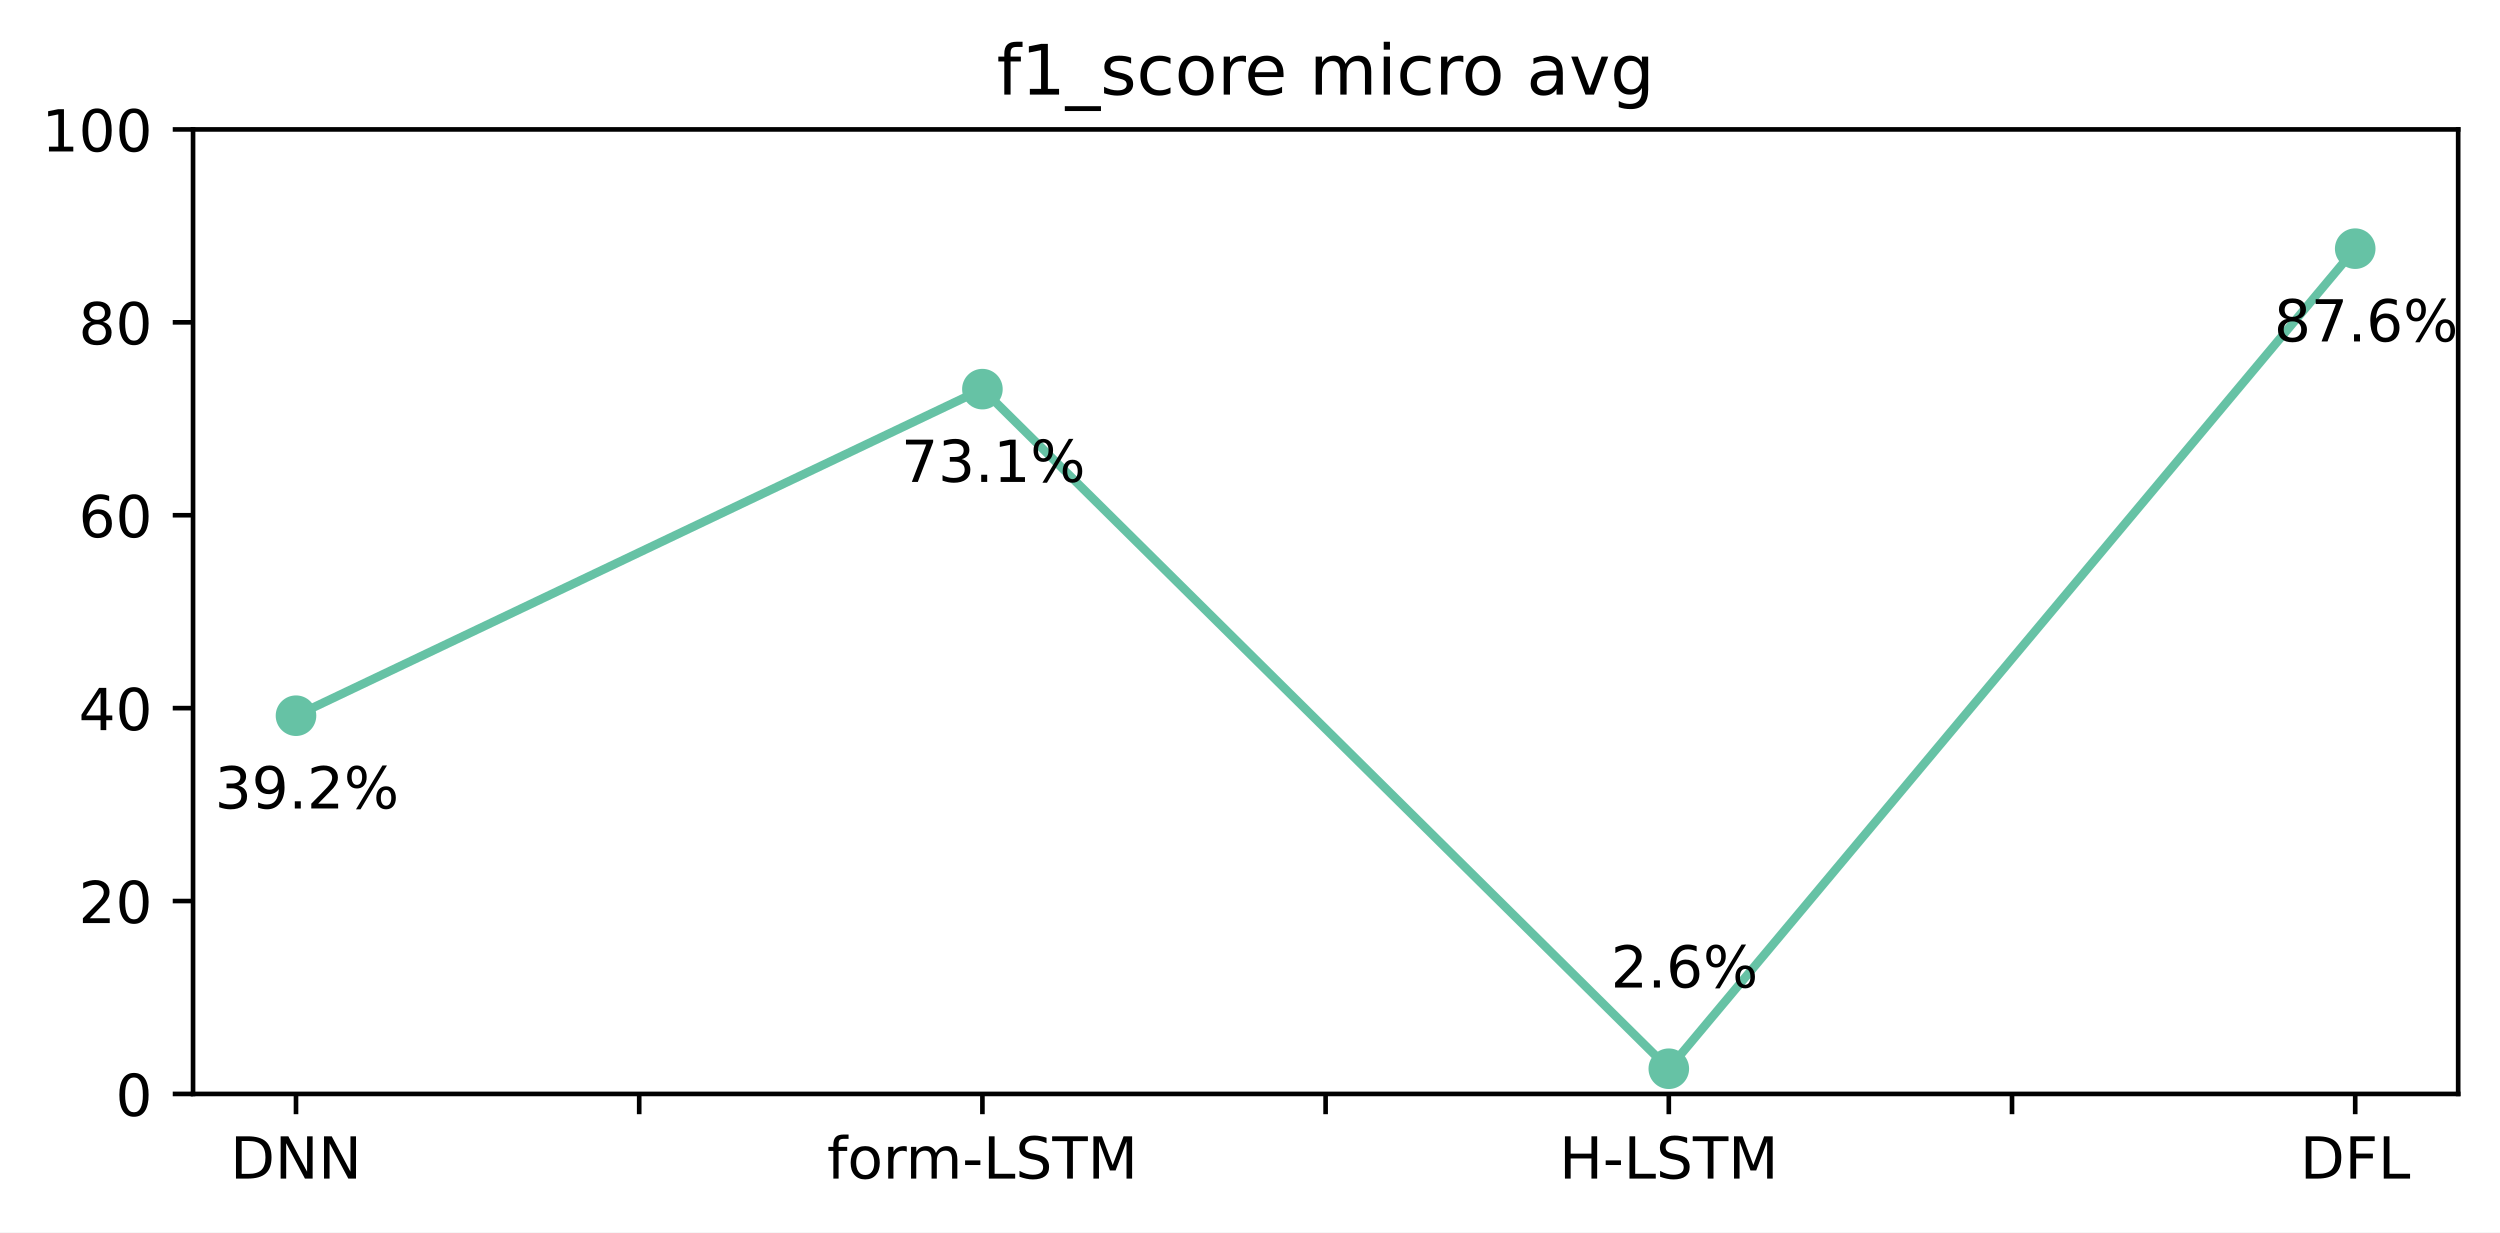
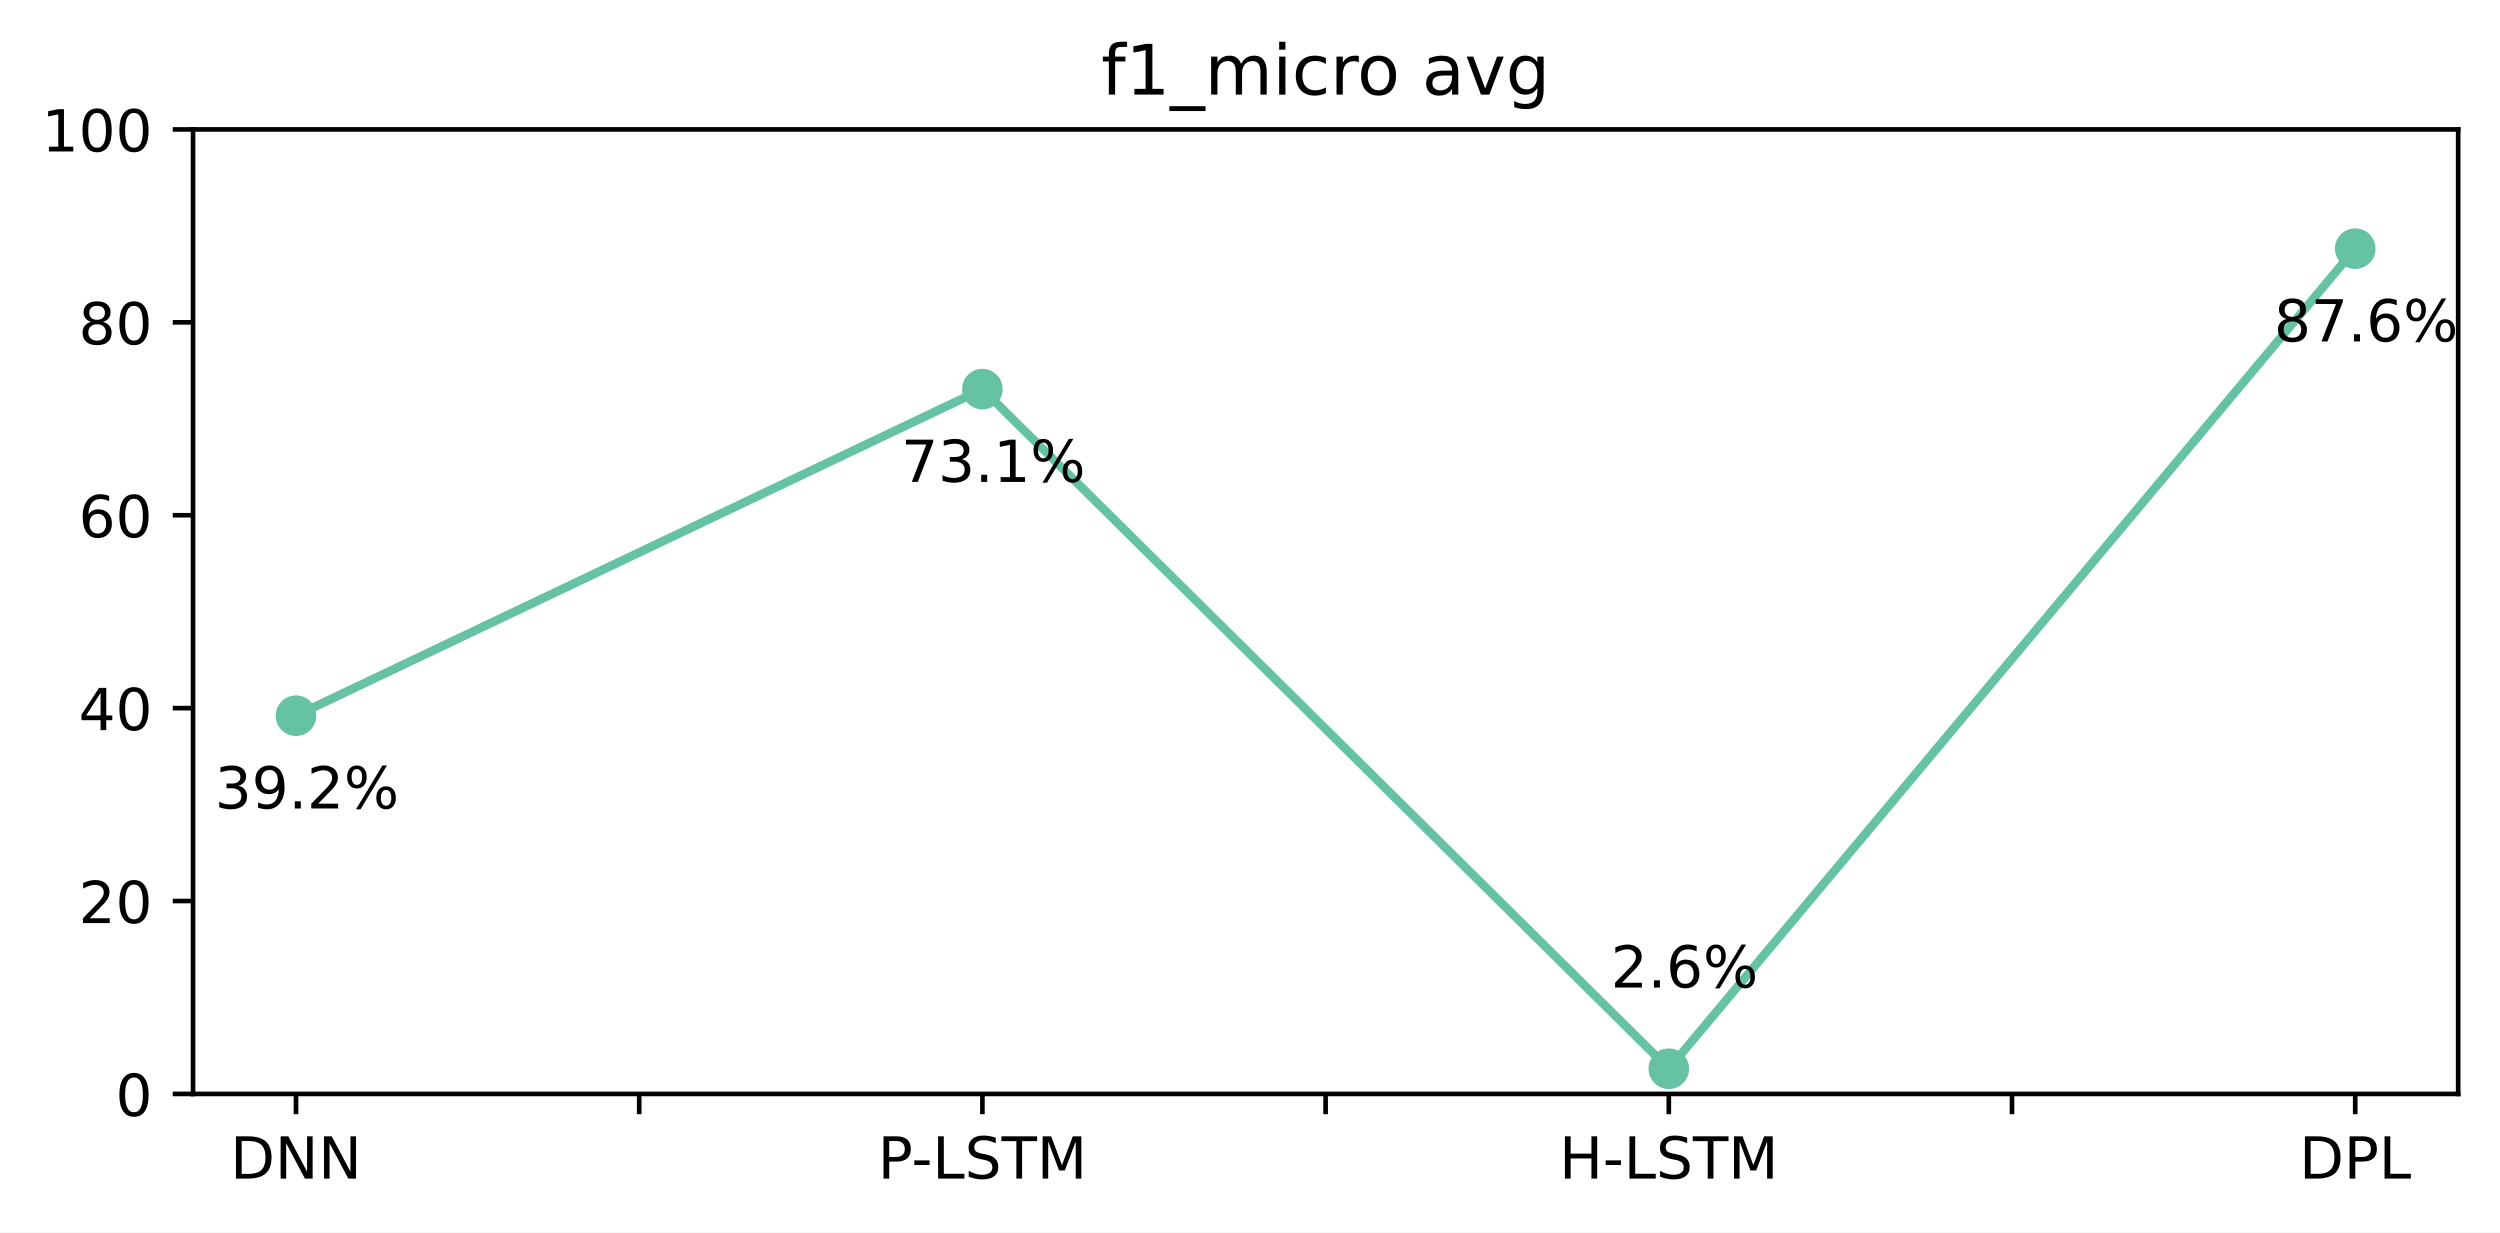
<svg xmlns="http://www.w3.org/2000/svg" xmlns:xlink="http://www.w3.org/1999/xlink" width="431.1pt" height="212.516pt" viewBox="0 0 431.1 212.516" version="1.1">
  <defs>
    <style type="text/css">*{stroke-linejoin: round; stroke-linecap: butt}</style>
  </defs>
  <g id="figure_1">
    <g id="patch_1">
      <path d="M 0 212.516  L 431.1 212.516  L 431.1 0  L 0 0  z " style="fill: #ffffff" />
    </g>
    <g id="axes_1">
      <g id="patch_2">
        <path d="M 33.288 188.638  L 423.887 188.638  L 423.887 22.318  L 33.288 22.318  z " style="fill: #ffffff" />
      </g>
      <g id="matplotlib.axis_1">
        <g id="xtick_1">
          <g id="line2d_1">
            <defs>
-               <path id="m44617739e6" d="M 0 0  L 0 3.5  " style="stroke: #000000; stroke-width: 0.8" />
+               <path id="m16c6e2c41f" d="M 0 0  L 0 3.5  " style="stroke: #000000; stroke-width: 0.8" />
            </defs>
            <g>
-               <use xlink:href="#m44617739e6" x="51.042" y="188.638" style="stroke: #000000; stroke-width: 0.8" />
+               <use xlink:href="#m16c6e2c41f" x="51.042" y="188.638" style="stroke: #000000; stroke-width: 0.8" />
            </g>
          </g>
          <g id="text_1">
            <g transform="translate(39.71079 203.2366) scale(0.1 -0.1)">
              <defs>
                <path id="DejaVuSans-44" d="M 1259 4147  L 1259 519  L 2022 519  Q 2988 519 3436 956  Q 3884 1394 3884 2338  Q 3884 3275 3436 3711  Q 2988 4147 2022 4147  L 1259 4147  z M 628 4666  L 1925 4666  Q 3281 4666 3915 4102  Q 4550 3538 4550 2338  Q 4550 1131 3912 565  Q 3275 0 1925 0  L 628 0  L 628 4666  z " transform="scale(0.015625)" />
                <path id="DejaVuSans-4e" d="M 628 4666  L 1478 4666  L 3547 763  L 3547 4666  L 4159 4666  L 4159 0  L 3309 0  L 1241 3903  L 1241 0  L 628 0  L 628 4666  z " transform="scale(0.015625)" />
              </defs>
              <use xlink:href="#DejaVuSans-44" />
              <use xlink:href="#DejaVuSans-4e" x="77.002" />
              <use xlink:href="#DejaVuSans-4e" x="151.807" />
            </g>
          </g>
        </g>
        <g id="xtick_2">
          <g id="line2d_2">
            <g>
-               <use xlink:href="#m44617739e6" x="110.224" y="188.638" style="stroke: #000000; stroke-width: 0.8" />
+               <use xlink:href="#m16c6e2c41f" x="110.224" y="188.638" style="stroke: #000000; stroke-width: 0.8" />
            </g>
          </g>
        </g>
        <g id="xtick_3">
          <g id="line2d_3">
            <g>
-               <use xlink:href="#m44617739e6" x="169.406" y="188.638" style="stroke: #000000; stroke-width: 0.8" />
+               <use xlink:href="#m16c6e2c41f" x="169.406" y="188.638" style="stroke: #000000; stroke-width: 0.8" />
            </g>
          </g>
          <g id="text_2">
-             <g transform="translate(142.6158 203.2366) scale(0.1 -0.1)">
-               <defs>
-                 <path id="DejaVuSans-66" d="M 2375 4863  L 2375 4384  L 1825 4384  Q 1516 4384 1395 4259  Q 1275 4134 1275 3809  L 1275 3500  L 2222 3500  L 2222 3053  L 1275 3053  L 1275 0  L 697 0  L 697 3053  L 147 3053  L 147 3500  L 697 3500  L 697 3744  Q 697 4328 969 4595  Q 1241 4863 1831 4863  L 2375 4863  z " transform="scale(0.015625)" />
-                 <path id="DejaVuSans-6f" d="M 1959 3097  Q 1497 3097 1228 2736  Q 959 2375 959 1747  Q 959 1119 1226 758  Q 1494 397 1959 397  Q 2419 397 2687 759  Q 2956 1122 2956 1747  Q 2956 2369 2687 2733  Q 2419 3097 1959 3097  z M 1959 3584  Q 2709 3584 3137 3096  Q 3566 2609 3566 1747  Q 3566 888 3137 398  Q 2709 -91 1959 -91  Q 1206 -91 779 398  Q 353 888 353 1747  Q 353 2609 779 3096  Q 1206 3584 1959 3584  z " transform="scale(0.015625)" />
-                 <path id="DejaVuSans-72" d="M 2631 2963  Q 2534 3019 2420 3045  Q 2306 3072 2169 3072  Q 1681 3072 1420 2755  Q 1159 2438 1159 1844  L 1159 0  L 581 0  L 581 3500  L 1159 3500  L 1159 2956  Q 1341 3275 1631 3429  Q 1922 3584 2338 3584  Q 2397 3584 2469 3576  Q 2541 3569 2628 3553  L 2631 2963  z " transform="scale(0.015625)" />
-                 <path id="DejaVuSans-6d" d="M 3328 2828  Q 3544 3216 3844 3400  Q 4144 3584 4550 3584  Q 5097 3584 5394 3201  Q 5691 2819 5691 2113  L 5691 0  L 5113 0  L 5113 2094  Q 5113 2597 4934 2840  Q 4756 3084 4391 3084  Q 3944 3084 3684 2787  Q 3425 2491 3425 1978  L 3425 0  L 2847 0  L 2847 2094  Q 2847 2600 2669 2842  Q 2491 3084 2119 3084  Q 1678 3084 1418 2786  Q 1159 2488 1159 1978  L 1159 0  L 581 0  L 581 3500  L 1159 3500  L 1159 2956  Q 1356 3278 1631 3431  Q 1906 3584 2284 3584  Q 2666 3584 2933 3390  Q 3200 3197 3328 2828  z " transform="scale(0.015625)" />
+             <g transform="translate(151.3713 203.2366) scale(0.1 -0.1)">
+               <defs>
+                 <path id="DejaVuSans-50" d="M 1259 4147  L 1259 2394  L 2053 2394  Q 2494 2394 2734 2622  Q 2975 2850 2975 3272  Q 2975 3691 2734 3919  Q 2494 4147 2053 4147  L 1259 4147  z M 628 4666  L 2053 4666  Q 2838 4666 3239 4311  Q 3641 3956 3641 3272  Q 3641 2581 3239 2228  Q 2838 1875 2053 1875  L 1259 1875  L 1259 0  L 628 0  L 628 4666  z " transform="scale(0.015625)" />
                <path id="DejaVuSans-2d" d="M 313 2009  L 1997 2009  L 1997 1497  L 313 1497  L 313 2009  z " transform="scale(0.015625)" />
                <path id="DejaVuSans-4c" d="M 628 4666  L 1259 4666  L 1259 531  L 3531 531  L 3531 0  L 628 0  L 628 4666  z " transform="scale(0.015625)" />
                <path id="DejaVuSans-53" d="M 3425 4513  L 3425 3897  Q 3066 4069 2747 4153  Q 2428 4238 2131 4238  Q 1616 4238 1336 4038  Q 1056 3838 1056 3469  Q 1056 3159 1242 3001  Q 1428 2844 1947 2747  L 2328 2669  Q 3034 2534 3370 2195  Q 3706 1856 3706 1288  Q 3706 609 3251 259  Q 2797 -91 1919 -91  Q 1588 -91 1214 -16  Q 841 59 441 206  L 441 856  Q 825 641 1194 531  Q 1563 422 1919 422  Q 2459 422 2753 634  Q 3047 847 3047 1241  Q 3047 1584 2836 1778  Q 2625 1972 2144 2069  L 1759 2144  Q 1053 2284 737 2584  Q 422 2884 422 3419  Q 422 4038 858 4394  Q 1294 4750 2059 4750  Q 2388 4750 2728 4690  Q 3069 4631 3425 4513  z " transform="scale(0.015625)" />
                <path id="DejaVuSans-54" d="M -19 4666  L 3928 4666  L 3928 4134  L 2272 4134  L 2272 0  L 1638 0  L 1638 4134  L -19 4134  L -19 4666  z " transform="scale(0.015625)" />
                <path id="DejaVuSans-4d" d="M 628 4666  L 1569 4666  L 2759 1491  L 3956 4666  L 4897 4666  L 4897 0  L 4281 0  L 4281 4097  L 3078 897  L 2444 897  L 1241 4097  L 1241 0  L 628 0  L 628 4666  z " transform="scale(0.015625)" />
              </defs>
-               <use xlink:href="#DejaVuSans-66" />
-               <use xlink:href="#DejaVuSans-6f" x="35.205" />
-               <use xlink:href="#DejaVuSans-72" x="96.387" />
-               <use xlink:href="#DejaVuSans-6d" x="135.75" />
-               <use xlink:href="#DejaVuSans-2d" x="233.162" />
-               <use xlink:href="#DejaVuSans-4c" x="269.246" />
-               <use xlink:href="#DejaVuSans-53" x="324.959" />
-               <use xlink:href="#DejaVuSans-54" x="388.436" />
-               <use xlink:href="#DejaVuSans-4d" x="449.52" />
+               <use xlink:href="#DejaVuSans-50" />
+               <use xlink:href="#DejaVuSans-2d" x="58.053" />
+               <use xlink:href="#DejaVuSans-4c" x="94.137" />
+               <use xlink:href="#DejaVuSans-53" x="149.85" />
+               <use xlink:href="#DejaVuSans-54" x="213.326" />
+               <use xlink:href="#DejaVuSans-4d" x="274.41" />
            </g>
          </g>
        </g>
        <g id="xtick_4">
          <g id="line2d_4">
            <g>
-               <use xlink:href="#m44617739e6" x="228.588" y="188.638" style="stroke: #000000; stroke-width: 0.8" />
+               <use xlink:href="#m16c6e2c41f" x="228.588" y="188.638" style="stroke: #000000; stroke-width: 0.8" />
            </g>
          </g>
        </g>
        <g id="xtick_5">
          <g id="line2d_5">
            <g>
-               <use xlink:href="#m44617739e6" x="287.769" y="188.638" style="stroke: #000000; stroke-width: 0.8" />
+               <use xlink:href="#m16c6e2c41f" x="287.769" y="188.638" style="stroke: #000000; stroke-width: 0.8" />
            </g>
          </g>
          <g id="text_3">
            <g transform="translate(268.8771 203.2366) scale(0.1 -0.1)">
              <defs>
                <path id="DejaVuSans-48" d="M 628 4666  L 1259 4666  L 1259 2753  L 3553 2753  L 3553 4666  L 4184 4666  L 4184 0  L 3553 0  L 3553 2222  L 1259 2222  L 1259 0  L 628 0  L 628 4666  z " transform="scale(0.015625)" />
              </defs>
              <use xlink:href="#DejaVuSans-48" />
              <use xlink:href="#DejaVuSans-2d" x="75.195" />
              <use xlink:href="#DejaVuSans-4c" x="111.279" />
              <use xlink:href="#DejaVuSans-53" x="166.992" />
              <use xlink:href="#DejaVuSans-54" x="230.469" />
              <use xlink:href="#DejaVuSans-4d" x="291.553" />
            </g>
          </g>
        </g>
        <g id="xtick_6">
          <g id="line2d_6">
            <g>
-               <use xlink:href="#m44617739e6" x="346.951" y="188.638" style="stroke: #000000; stroke-width: 0.8" />
+               <use xlink:href="#m16c6e2c41f" x="346.951" y="188.638" style="stroke: #000000; stroke-width: 0.8" />
            </g>
          </g>
        </g>
        <g id="xtick_7">
          <g id="line2d_7">
            <g>
-               <use xlink:href="#m44617739e6" x="406.133" y="188.638" style="stroke: #000000; stroke-width: 0.8" />
+               <use xlink:href="#m16c6e2c41f" x="406.133" y="188.638" style="stroke: #000000; stroke-width: 0.8" />
            </g>
          </g>
          <g id="text_4">
-             <g transform="translate(396.6212 203.2366) scale(0.1 -0.1)">
-               <defs>
-                 <path id="DejaVuSans-46" d="M 628 4666  L 3309 4666  L 3309 4134  L 1259 4134  L 1259 2759  L 3109 2759  L 3109 2228  L 1259 2228  L 1259 0  L 628 0  L 628 4666  z " transform="scale(0.015625)" />
-               </defs>
+             <g transform="translate(396.4822 203.2366) scale(0.1 -0.1)">
              <use xlink:href="#DejaVuSans-44" />
-               <use xlink:href="#DejaVuSans-46" x="77.002" />
-               <use xlink:href="#DejaVuSans-4c" x="134.521" />
+               <use xlink:href="#DejaVuSans-50" x="77.002" />
+               <use xlink:href="#DejaVuSans-4c" x="137.305" />
            </g>
          </g>
        </g>
      </g>
      <g id="matplotlib.axis_2">
        <g id="ytick_1">
          <g id="line2d_8">
            <defs>
-               <path id="m78bdc386b1" d="M 0 0  L -3.5 0  " style="stroke: #000000; stroke-width: 0.8" />
+               <path id="m895e466505" d="M 0 0  L -3.5 0  " style="stroke: #000000; stroke-width: 0.8" />
            </defs>
            <g>
-               <use xlink:href="#m78bdc386b1" x="33.288" y="188.638" style="stroke: #000000; stroke-width: 0.8" />
+               <use xlink:href="#m895e466505" x="33.288" y="188.638" style="stroke: #000000; stroke-width: 0.8" />
            </g>
          </g>
          <g id="text_5">
            <g transform="translate(19.925 192.4373) scale(0.1 -0.1)">
              <defs>
                <path id="DejaVuSans-30" d="M 2034 4250  Q 1547 4250 1301 3770  Q 1056 3291 1056 2328  Q 1056 1369 1301 889  Q 1547 409 2034 409  Q 2525 409 2770 889  Q 3016 1369 3016 2328  Q 3016 3291 2770 3770  Q 2525 4250 2034 4250  z M 2034 4750  Q 2819 4750 3233 4129  Q 3647 3509 3647 2328  Q 3647 1150 3233 529  Q 2819 -91 2034 -91  Q 1250 -91 836 529  Q 422 1150 422 2328  Q 422 3509 836 4129  Q 1250 4750 2034 4750  z " transform="scale(0.015625)" />
              </defs>
              <use xlink:href="#DejaVuSans-30" />
            </g>
          </g>
        </g>
        <g id="ytick_2">
          <g id="line2d_9">
            <g>
-               <use xlink:href="#m78bdc386b1" x="33.288" y="155.374" style="stroke: #000000; stroke-width: 0.8" />
+               <use xlink:href="#m895e466505" x="33.288" y="155.374" style="stroke: #000000; stroke-width: 0.8" />
            </g>
          </g>
          <g id="text_6">
            <g transform="translate(13.5625 159.1733) scale(0.1 -0.1)">
              <defs>
                <path id="DejaVuSans-32" d="M 1228 531  L 3431 531  L 3431 0  L 469 0  L 469 531  Q 828 903 1448 1529  Q 2069 2156 2228 2338  Q 2531 2678 2651 2914  Q 2772 3150 2772 3378  Q 2772 3750 2511 3984  Q 2250 4219 1831 4219  Q 1534 4219 1204 4116  Q 875 4013 500 3803  L 500 4441  Q 881 4594 1212 4672  Q 1544 4750 1819 4750  Q 2544 4750 2975 4387  Q 3406 4025 3406 3419  Q 3406 3131 3298 2873  Q 3191 2616 2906 2266  Q 2828 2175 2409 1742  Q 1991 1309 1228 531  z " transform="scale(0.015625)" />
              </defs>
              <use xlink:href="#DejaVuSans-32" />
              <use xlink:href="#DejaVuSans-30" x="63.623" />
            </g>
          </g>
        </g>
        <g id="ytick_3">
          <g id="line2d_10">
            <g>
-               <use xlink:href="#m78bdc386b1" x="33.288" y="122.11" style="stroke: #000000; stroke-width: 0.8" />
+               <use xlink:href="#m895e466505" x="33.288" y="122.11" style="stroke: #000000; stroke-width: 0.8" />
            </g>
          </g>
          <g id="text_7">
            <g transform="translate(13.5625 125.9093) scale(0.1 -0.1)">
              <defs>
                <path id="DejaVuSans-34" d="M 2419 4116  L 825 1625  L 2419 1625  L 2419 4116  z M 2253 4666  L 3047 4666  L 3047 1625  L 3713 1625  L 3713 1100  L 3047 1100  L 3047 0  L 2419 0  L 2419 1100  L 313 1100  L 313 1709  L 2253 4666  z " transform="scale(0.015625)" />
              </defs>
              <use xlink:href="#DejaVuSans-34" />
              <use xlink:href="#DejaVuSans-30" x="63.623" />
            </g>
          </g>
        </g>
        <g id="ytick_4">
          <g id="line2d_11">
            <g>
-               <use xlink:href="#m78bdc386b1" x="33.288" y="88.846" style="stroke: #000000; stroke-width: 0.8" />
+               <use xlink:href="#m895e466505" x="33.288" y="88.846" style="stroke: #000000; stroke-width: 0.8" />
            </g>
          </g>
          <g id="text_8">
            <g transform="translate(13.5625 92.64534) scale(0.1 -0.1)">
              <defs>
                <path id="DejaVuSans-36" d="M 2113 2584  Q 1688 2584 1439 2293  Q 1191 2003 1191 1497  Q 1191 994 1439 701  Q 1688 409 2113 409  Q 2538 409 2786 701  Q 3034 994 3034 1497  Q 3034 2003 2786 2293  Q 2538 2584 2113 2584  z M 3366 4563  L 3366 3988  Q 3128 4100 2886 4159  Q 2644 4219 2406 4219  Q 1781 4219 1451 3797  Q 1122 3375 1075 2522  Q 1259 2794 1537 2939  Q 1816 3084 2150 3084  Q 2853 3084 3261 2657  Q 3669 2231 3669 1497  Q 3669 778 3244 343  Q 2819 -91 2113 -91  Q 1303 -91 875 529  Q 447 1150 447 2328  Q 447 3434 972 4092  Q 1497 4750 2381 4750  Q 2619 4750 2861 4703  Q 3103 4656 3366 4563  z " transform="scale(0.015625)" />
              </defs>
              <use xlink:href="#DejaVuSans-36" />
              <use xlink:href="#DejaVuSans-30" x="63.623" />
            </g>
          </g>
        </g>
        <g id="ytick_5">
          <g id="line2d_12">
            <g>
-               <use xlink:href="#m78bdc386b1" x="33.288" y="55.582" style="stroke: #000000; stroke-width: 0.8" />
+               <use xlink:href="#m895e466505" x="33.288" y="55.582" style="stroke: #000000; stroke-width: 0.8" />
            </g>
          </g>
          <g id="text_9">
            <g transform="translate(13.5625 59.38134) scale(0.1 -0.1)">
              <defs>
                <path id="DejaVuSans-38" d="M 2034 2216  Q 1584 2216 1326 1975  Q 1069 1734 1069 1313  Q 1069 891 1326 650  Q 1584 409 2034 409  Q 2484 409 2743 651  Q 3003 894 3003 1313  Q 3003 1734 2745 1975  Q 2488 2216 2034 2216  z M 1403 2484  Q 997 2584 770 2862  Q 544 3141 544 3541  Q 544 4100 942 4425  Q 1341 4750 2034 4750  Q 2731 4750 3128 4425  Q 3525 4100 3525 3541  Q 3525 3141 3298 2862  Q 3072 2584 2669 2484  Q 3125 2378 3379 2068  Q 3634 1759 3634 1313  Q 3634 634 3220 271  Q 2806 -91 2034 -91  Q 1263 -91 848 271  Q 434 634 434 1313  Q 434 1759 690 2068  Q 947 2378 1403 2484  z M 1172 3481  Q 1172 3119 1398 2916  Q 1625 2713 2034 2713  Q 2441 2713 2670 2916  Q 2900 3119 2900 3481  Q 2900 3844 2670 4047  Q 2441 4250 2034 4250  Q 1625 4250 1398 4047  Q 1172 3844 1172 3481  z " transform="scale(0.015625)" />
              </defs>
              <use xlink:href="#DejaVuSans-38" />
              <use xlink:href="#DejaVuSans-30" x="63.623" />
            </g>
          </g>
        </g>
        <g id="ytick_6">
          <g id="line2d_13">
            <g>
-               <use xlink:href="#m78bdc386b1" x="33.288" y="22.318" style="stroke: #000000; stroke-width: 0.8" />
+               <use xlink:href="#m895e466505" x="33.288" y="22.318" style="stroke: #000000; stroke-width: 0.8" />
            </g>
          </g>
          <g id="text_10">
            <g transform="translate(7.2 26.11734) scale(0.1 -0.1)">
              <defs>
                <path id="DejaVuSans-31" d="M 794 531  L 1825 531  L 1825 4091  L 703 3866  L 703 4441  L 1819 4666  L 2450 4666  L 2450 531  L 3481 531  L 3481 0  L 794 0  L 794 531  z " transform="scale(0.015625)" />
              </defs>
              <use xlink:href="#DejaVuSans-31" />
              <use xlink:href="#DejaVuSans-30" x="63.623" />
              <use xlink:href="#DejaVuSans-30" x="127.246" />
            </g>
          </g>
        </g>
      </g>
      <g id="line2d_14">
-         <path d="M 51.042 123.417  L 169.406 67.103  L 287.769 184.293  L 406.133 42.88  " clip-path="url(#p2fe7ec067b)" style="fill: none; stroke: #66c2a5; stroke-width: 1.5; stroke-linecap: square" />
+         <path d="M 51.042 123.417  L 169.406 67.103  L 287.769 184.293  L 406.133 42.88  " clip-path="url(#pd10943d791)" style="fill: none; stroke: #66c2a5; stroke-width: 1.5; stroke-linecap: square" />
        <defs>
-           <path id="mfa41c5b347" d="M 0 3  C 0.796 3 1.559 2.684 2.121 2.121  C 2.684 1.559 3 0.796 3 0  C 3 -0.796 2.684 -1.559 2.121 -2.121  C 1.559 -2.684 0.796 -3 0 -3  C -0.796 -3 -1.559 -2.684 -2.121 -2.121  C -2.684 -1.559 -3 -0.796 -3 0  C -3 0.796 -2.684 1.559 -2.121 2.121  C -1.559 2.684 -0.796 3 0 3  z " style="stroke: #66c2a5" />
+           <path id="mf8db234362" d="M 0 3  C 0.796 3 1.559 2.684 2.121 2.121  C 2.684 1.559 3 0.796 3 0  C 3 -0.796 2.684 -1.559 2.121 -2.121  C 1.559 -2.684 0.796 -3 0 -3  C -0.796 -3 -1.559 -2.684 -2.121 -2.121  C -2.684 -1.559 -3 -0.796 -3 0  C -3 0.796 -2.684 1.559 -2.121 2.121  C -1.559 2.684 -0.796 3 0 3  z " style="stroke: #66c2a5" />
        </defs>
-         <g clip-path="url(#p2fe7ec067b)">
-           <use xlink:href="#mfa41c5b347" x="51.042" y="123.417" style="fill: #66c2a5; stroke: #66c2a5" />
-           <use xlink:href="#mfa41c5b347" x="169.406" y="67.103" style="fill: #66c2a5; stroke: #66c2a5" />
-           <use xlink:href="#mfa41c5b347" x="287.769" y="184.293" style="fill: #66c2a5; stroke: #66c2a5" />
-           <use xlink:href="#mfa41c5b347" x="406.133" y="42.88" style="fill: #66c2a5; stroke: #66c2a5" />
+         <g clip-path="url(#pd10943d791)">
+           <use xlink:href="#mf8db234362" x="51.042" y="123.417" style="fill: #66c2a5; stroke: #66c2a5" />
+           <use xlink:href="#mf8db234362" x="169.406" y="67.103" style="fill: #66c2a5; stroke: #66c2a5" />
+           <use xlink:href="#mf8db234362" x="287.769" y="184.293" style="fill: #66c2a5; stroke: #66c2a5" />
+           <use xlink:href="#mf8db234362" x="406.133" y="42.88" style="fill: #66c2a5; stroke: #66c2a5" />
        </g>
      </g>
      <g id="patch_3">
        <path d="M 33.288 188.638  L 33.288 22.318  " style="fill: none; stroke: #000000; stroke-width: 0.8; stroke-linejoin: miter; stroke-linecap: square" />
      </g>
      <g id="patch_4">
        <path d="M 423.887 188.638  L 423.887 22.318  " style="fill: none; stroke: #000000; stroke-width: 0.8; stroke-linejoin: miter; stroke-linecap: square" />
      </g>
      <g id="patch_5">
        <path d="M 33.288 188.638  L 423.887 188.638  " style="fill: none; stroke: #000000; stroke-width: 0.8; stroke-linejoin: miter; stroke-linecap: square" />
      </g>
      <g id="patch_6">
        <path d="M 33.288 22.318  L 423.887 22.318  " style="fill: none; stroke: #000000; stroke-width: 0.8; stroke-linejoin: miter; stroke-linecap: square" />
      </g>
      <g id="text_11">
        <g transform="translate(37.04205 139.4172) scale(0.1 -0.1)">
          <defs>
            <path id="DejaVuSans-33" d="M 2597 2516  Q 3050 2419 3304 2112  Q 3559 1806 3559 1356  Q 3559 666 3084 287  Q 2609 -91 1734 -91  Q 1441 -91 1130 -33  Q 819 25 488 141  L 488 750  Q 750 597 1062 519  Q 1375 441 1716 441  Q 2309 441 2620 675  Q 2931 909 2931 1356  Q 2931 1769 2642 2001  Q 2353 2234 1838 2234  L 1294 2234  L 1294 2753  L 1863 2753  Q 2328 2753 2575 2939  Q 2822 3125 2822 3475  Q 2822 3834 2567 4026  Q 2313 4219 1838 4219  Q 1578 4219 1281 4162  Q 984 4106 628 3988  L 628 4550  Q 988 4650 1302 4700  Q 1616 4750 1894 4750  Q 2613 4750 3031 4423  Q 3450 4097 3450 3541  Q 3450 3153 3228 2886  Q 3006 2619 2597 2516  z " transform="scale(0.015625)" />
            <path id="DejaVuSans-39" d="M 703 97  L 703 672  Q 941 559 1184 500  Q 1428 441 1663 441  Q 2288 441 2617 861  Q 2947 1281 2994 2138  Q 2813 1869 2534 1725  Q 2256 1581 1919 1581  Q 1219 1581 811 2004  Q 403 2428 403 3163  Q 403 3881 828 4315  Q 1253 4750 1959 4750  Q 2769 4750 3195 4129  Q 3622 3509 3622 2328  Q 3622 1225 3098 567  Q 2575 -91 1691 -91  Q 1453 -91 1209 -44  Q 966 3 703 97  z M 1959 2075  Q 2384 2075 2632 2365  Q 2881 2656 2881 3163  Q 2881 3666 2632 3958  Q 2384 4250 1959 4250  Q 1534 4250 1286 3958  Q 1038 3666 1038 3163  Q 1038 2656 1286 2365  Q 1534 2075 1959 2075  z " transform="scale(0.015625)" />
            <path id="DejaVuSans-2e" d="M 684 794  L 1344 794  L 1344 0  L 684 0  L 684 794  z " transform="scale(0.015625)" />
            <path id="DejaVuSans-25" d="M 4653 2053  Q 4381 2053 4226 1822  Q 4072 1591 4072 1178  Q 4072 772 4226 539  Q 4381 306 4653 306  Q 4919 306 5073 539  Q 5228 772 5228 1178  Q 5228 1588 5073 1820  Q 4919 2053 4653 2053  z M 4653 2450  Q 5147 2450 5437 2106  Q 5728 1763 5728 1178  Q 5728 594 5436 251  Q 5144 -91 4653 -91  Q 4153 -91 3862 251  Q 3572 594 3572 1178  Q 3572 1766 3864 2108  Q 4156 2450 4653 2450  z M 1428 4353  Q 1159 4353 1004 4120  Q 850 3888 850 3481  Q 850 3069 1003 2837  Q 1156 2606 1428 2606  Q 1700 2606 1854 2837  Q 2009 3069 2009 3481  Q 2009 3884 1853 4118  Q 1697 4353 1428 4353  z M 4250 4750  L 4750 4750  L 1831 -91  L 1331 -91  L 4250 4750  z M 1428 4750  Q 1922 4750 2215 4408  Q 2509 4066 2509 3481  Q 2509 2891 2217 2550  Q 1925 2209 1428 2209  Q 931 2209 642 2551  Q 353 2894 353 3481  Q 353 4063 643 4406  Q 934 4750 1428 4750  z " transform="scale(0.015625)" />
          </defs>
          <use xlink:href="#DejaVuSans-33" />
          <use xlink:href="#DejaVuSans-39" x="63.623" />
          <use xlink:href="#DejaVuSans-2e" x="127.246" />
          <use xlink:href="#DejaVuSans-32" x="159.033" />
          <use xlink:href="#DejaVuSans-25" x="222.656" />
        </g>
      </g>
      <g id="text_12">
        <g transform="translate(155.4057 83.10327) scale(0.1 -0.1)">
          <defs>
            <path id="DejaVuSans-37" d="M 525 4666  L 3525 4666  L 3525 4397  L 1831 0  L 1172 0  L 2766 4134  L 525 4134  L 525 4666  z " transform="scale(0.015625)" />
          </defs>
          <use xlink:href="#DejaVuSans-37" />
          <use xlink:href="#DejaVuSans-33" x="63.623" />
          <use xlink:href="#DejaVuSans-2e" x="127.246" />
          <use xlink:href="#DejaVuSans-31" x="159.033" />
          <use xlink:href="#DejaVuSans-25" x="222.656" />
        </g>
      </g>
      <g id="text_13">
        <g transform="translate(277.7693 170.2935) scale(0.1 -0.1)">
          <use xlink:href="#DejaVuSans-32" />
          <use xlink:href="#DejaVuSans-2e" x="63.623" />
          <use xlink:href="#DejaVuSans-36" x="95.41" />
          <use xlink:href="#DejaVuSans-25" x="159.033" />
        </g>
      </g>
      <g id="text_14">
        <g transform="translate(392.133 58.87951) scale(0.1 -0.1)">
          <use xlink:href="#DejaVuSans-38" />
          <use xlink:href="#DejaVuSans-37" x="63.623" />
          <use xlink:href="#DejaVuSans-2e" x="127.246" />
          <use xlink:href="#DejaVuSans-36" x="159.033" />
          <use xlink:href="#DejaVuSans-25" x="222.656" />
        </g>
      </g>
      <g id="text_15">
-         <g transform="translate(171.8744 16.31812) scale(0.12 -0.12)">
+         <g transform="translate(189.9006 16.31812) scale(0.12 -0.12)">
          <defs>
+             <path id="DejaVuSans-66" d="M 2375 4863  L 2375 4384  L 1825 4384  Q 1516 4384 1395 4259  Q 1275 4134 1275 3809  L 1275 3500  L 2222 3500  L 2222 3053  L 1275 3053  L 1275 0  L 697 0  L 697 3053  L 147 3053  L 147 3500  L 697 3500  L 697 3744  Q 697 4328 969 4595  Q 1241 4863 1831 4863  L 2375 4863  z " transform="scale(0.015625)" />
            <path id="DejaVuSans-5f" d="M 3263 -1063  L 3263 -1509  L -63 -1509  L -63 -1063  L 3263 -1063  z " transform="scale(0.015625)" />
-             <path id="DejaVuSans-73" d="M 2834 3397  L 2834 2853  Q 2591 2978 2328 3040  Q 2066 3103 1784 3103  Q 1356 3103 1142 2972  Q 928 2841 928 2578  Q 928 2378 1081 2264  Q 1234 2150 1697 2047  L 1894 2003  Q 2506 1872 2764 1633  Q 3022 1394 3022 966  Q 3022 478 2636 193  Q 2250 -91 1575 -91  Q 1294 -91 989 -36  Q 684 19 347 128  L 347 722  Q 666 556 975 473  Q 1284 391 1588 391  Q 1994 391 2212 530  Q 2431 669 2431 922  Q 2431 1156 2273 1281  Q 2116 1406 1581 1522  L 1381 1569  Q 847 1681 609 1914  Q 372 2147 372 2553  Q 372 3047 722 3315  Q 1072 3584 1716 3584  Q 2034 3584 2315 3537  Q 2597 3491 2834 3397  z " transform="scale(0.015625)" />
+             <path id="DejaVuSans-6d" d="M 3328 2828  Q 3544 3216 3844 3400  Q 4144 3584 4550 3584  Q 5097 3584 5394 3201  Q 5691 2819 5691 2113  L 5691 0  L 5113 0  L 5113 2094  Q 5113 2597 4934 2840  Q 4756 3084 4391 3084  Q 3944 3084 3684 2787  Q 3425 2491 3425 1978  L 3425 0  L 2847 0  L 2847 2094  Q 2847 2600 2669 2842  Q 2491 3084 2119 3084  Q 1678 3084 1418 2786  Q 1159 2488 1159 1978  L 1159 0  L 581 0  L 581 3500  L 1159 3500  L 1159 2956  Q 1356 3278 1631 3431  Q 1906 3584 2284 3584  Q 2666 3584 2933 3390  Q 3200 3197 3328 2828  z " transform="scale(0.015625)" />
+             <path id="DejaVuSans-69" d="M 603 3500  L 1178 3500  L 1178 0  L 603 0  L 603 3500  z M 603 4863  L 1178 4863  L 1178 4134  L 603 4134  L 603 4863  z " transform="scale(0.015625)" />
            <path id="DejaVuSans-63" d="M 3122 3366  L 3122 2828  Q 2878 2963 2633 3030  Q 2388 3097 2138 3097  Q 1578 3097 1268 2742  Q 959 2388 959 1747  Q 959 1106 1268 751  Q 1578 397 2138 397  Q 2388 397 2633 464  Q 2878 531 3122 666  L 3122 134  Q 2881 22 2623 -34  Q 2366 -91 2075 -91  Q 1284 -91 818 406  Q 353 903 353 1747  Q 353 2603 823 3093  Q 1294 3584 2113 3584  Q 2378 3584 2631 3529  Q 2884 3475 3122 3366  z " transform="scale(0.015625)" />
-             <path id="DejaVuSans-65" d="M 3597 1894  L 3597 1613  L 953 1613  Q 991 1019 1311 708  Q 1631 397 2203 397  Q 2534 397 2845 478  Q 3156 559 3463 722  L 3463 178  Q 3153 47 2828 -22  Q 2503 -91 2169 -91  Q 1331 -91 842 396  Q 353 884 353 1716  Q 353 2575 817 3079  Q 1281 3584 2069 3584  Q 2775 3584 3186 3129  Q 3597 2675 3597 1894  z M 3022 2063  Q 3016 2534 2758 2815  Q 2500 3097 2075 3097  Q 1594 3097 1305 2825  Q 1016 2553 972 2059  L 3022 2063  z " transform="scale(0.015625)" />
+             <path id="DejaVuSans-72" d="M 2631 2963  Q 2534 3019 2420 3045  Q 2306 3072 2169 3072  Q 1681 3072 1420 2755  Q 1159 2438 1159 1844  L 1159 0  L 581 0  L 581 3500  L 1159 3500  L 1159 2956  Q 1341 3275 1631 3429  Q 1922 3584 2338 3584  Q 2397 3584 2469 3576  Q 2541 3569 2628 3553  L 2631 2963  z " transform="scale(0.015625)" />
+             <path id="DejaVuSans-6f" d="M 1959 3097  Q 1497 3097 1228 2736  Q 959 2375 959 1747  Q 959 1119 1226 758  Q 1494 397 1959 397  Q 2419 397 2687 759  Q 2956 1122 2956 1747  Q 2956 2369 2687 2733  Q 2419 3097 1959 3097  z M 1959 3584  Q 2709 3584 3137 3096  Q 3566 2609 3566 1747  Q 3566 888 3137 398  Q 2709 -91 1959 -91  Q 1206 -91 779 398  Q 353 888 353 1747  Q 353 2609 779 3096  Q 1206 3584 1959 3584  z " transform="scale(0.015625)" />
            <path id="DejaVuSans-20" transform="scale(0.015625)" />
-             <path id="DejaVuSans-69" d="M 603 3500  L 1178 3500  L 1178 0  L 603 0  L 603 3500  z M 603 4863  L 1178 4863  L 1178 4134  L 603 4134  L 603 4863  z " transform="scale(0.015625)" />
            <path id="DejaVuSans-61" d="M 2194 1759  Q 1497 1759 1228 1600  Q 959 1441 959 1056  Q 959 750 1161 570  Q 1363 391 1709 391  Q 2188 391 2477 730  Q 2766 1069 2766 1631  L 2766 1759  L 2194 1759  z M 3341 1997  L 3341 0  L 2766 0  L 2766 531  Q 2569 213 2275 61  Q 1981 -91 1556 -91  Q 1019 -91 701 211  Q 384 513 384 1019  Q 384 1609 779 1909  Q 1175 2209 1959 2209  L 2766 2209  L 2766 2266  Q 2766 2663 2505 2880  Q 2244 3097 1772 3097  Q 1472 3097 1187 3025  Q 903 2953 641 2809  L 641 3341  Q 956 3463 1253 3523  Q 1550 3584 1831 3584  Q 2591 3584 2966 3190  Q 3341 2797 3341 1997  z " transform="scale(0.015625)" />
            <path id="DejaVuSans-76" d="M 191 3500  L 800 3500  L 1894 563  L 2988 3500  L 3597 3500  L 2284 0  L 1503 0  L 191 3500  z " transform="scale(0.015625)" />
            <path id="DejaVuSans-67" d="M 2906 1791  Q 2906 2416 2648 2759  Q 2391 3103 1925 3103  Q 1463 3103 1205 2759  Q 947 2416 947 1791  Q 947 1169 1205 825  Q 1463 481 1925 481  Q 2391 481 2648 825  Q 2906 1169 2906 1791  z M 3481 434  Q 3481 -459 3084 -895  Q 2688 -1331 1869 -1331  Q 1566 -1331 1297 -1286  Q 1028 -1241 775 -1147  L 775 -588  Q 1028 -725 1275 -790  Q 1522 -856 1778 -856  Q 2344 -856 2625 -561  Q 2906 -266 2906 331  L 2906 616  Q 2728 306 2450 153  Q 2172 0 1784 0  Q 1141 0 747 490  Q 353 981 353 1791  Q 353 2603 747 3093  Q 1141 3584 1784 3584  Q 2172 3584 2450 3431  Q 2728 3278 2906 2969  L 2906 3500  L 3481 3500  L 3481 434  z " transform="scale(0.015625)" />
          </defs>
          <use xlink:href="#DejaVuSans-66" />
          <use xlink:href="#DejaVuSans-31" x="35.205" />
          <use xlink:href="#DejaVuSans-5f" x="98.828" />
-           <use xlink:href="#DejaVuSans-73" x="148.828" />
-           <use xlink:href="#DejaVuSans-63" x="200.928" />
-           <use xlink:href="#DejaVuSans-6f" x="255.908" />
-           <use xlink:href="#DejaVuSans-72" x="317.09" />
-           <use xlink:href="#DejaVuSans-65" x="355.953" />
-           <use xlink:href="#DejaVuSans-20" x="417.477" />
-           <use xlink:href="#DejaVuSans-6d" x="449.264" />
-           <use xlink:href="#DejaVuSans-69" x="546.676" />
-           <use xlink:href="#DejaVuSans-63" x="574.459" />
-           <use xlink:href="#DejaVuSans-72" x="629.439" />
-           <use xlink:href="#DejaVuSans-6f" x="668.303" />
-           <use xlink:href="#DejaVuSans-20" x="729.484" />
-           <use xlink:href="#DejaVuSans-61" x="761.271" />
-           <use xlink:href="#DejaVuSans-76" x="822.551" />
-           <use xlink:href="#DejaVuSans-67" x="881.73" />
+           <use xlink:href="#DejaVuSans-6d" x="148.828" />
+           <use xlink:href="#DejaVuSans-69" x="246.24" />
+           <use xlink:href="#DejaVuSans-63" x="274.023" />
+           <use xlink:href="#DejaVuSans-72" x="329.004" />
+           <use xlink:href="#DejaVuSans-6f" x="367.867" />
+           <use xlink:href="#DejaVuSans-20" x="429.049" />
+           <use xlink:href="#DejaVuSans-61" x="460.836" />
+           <use xlink:href="#DejaVuSans-76" x="522.115" />
+           <use xlink:href="#DejaVuSans-67" x="581.295" />
        </g>
      </g>
    </g>
  </g>
  <defs>
-     <clipPath id="p2fe7ec067b">
+     <clipPath id="pd10943d791">
      <rect x="33.288" y="22.318" width="390.6" height="166.32" />
    </clipPath>
  </defs>
</svg>
